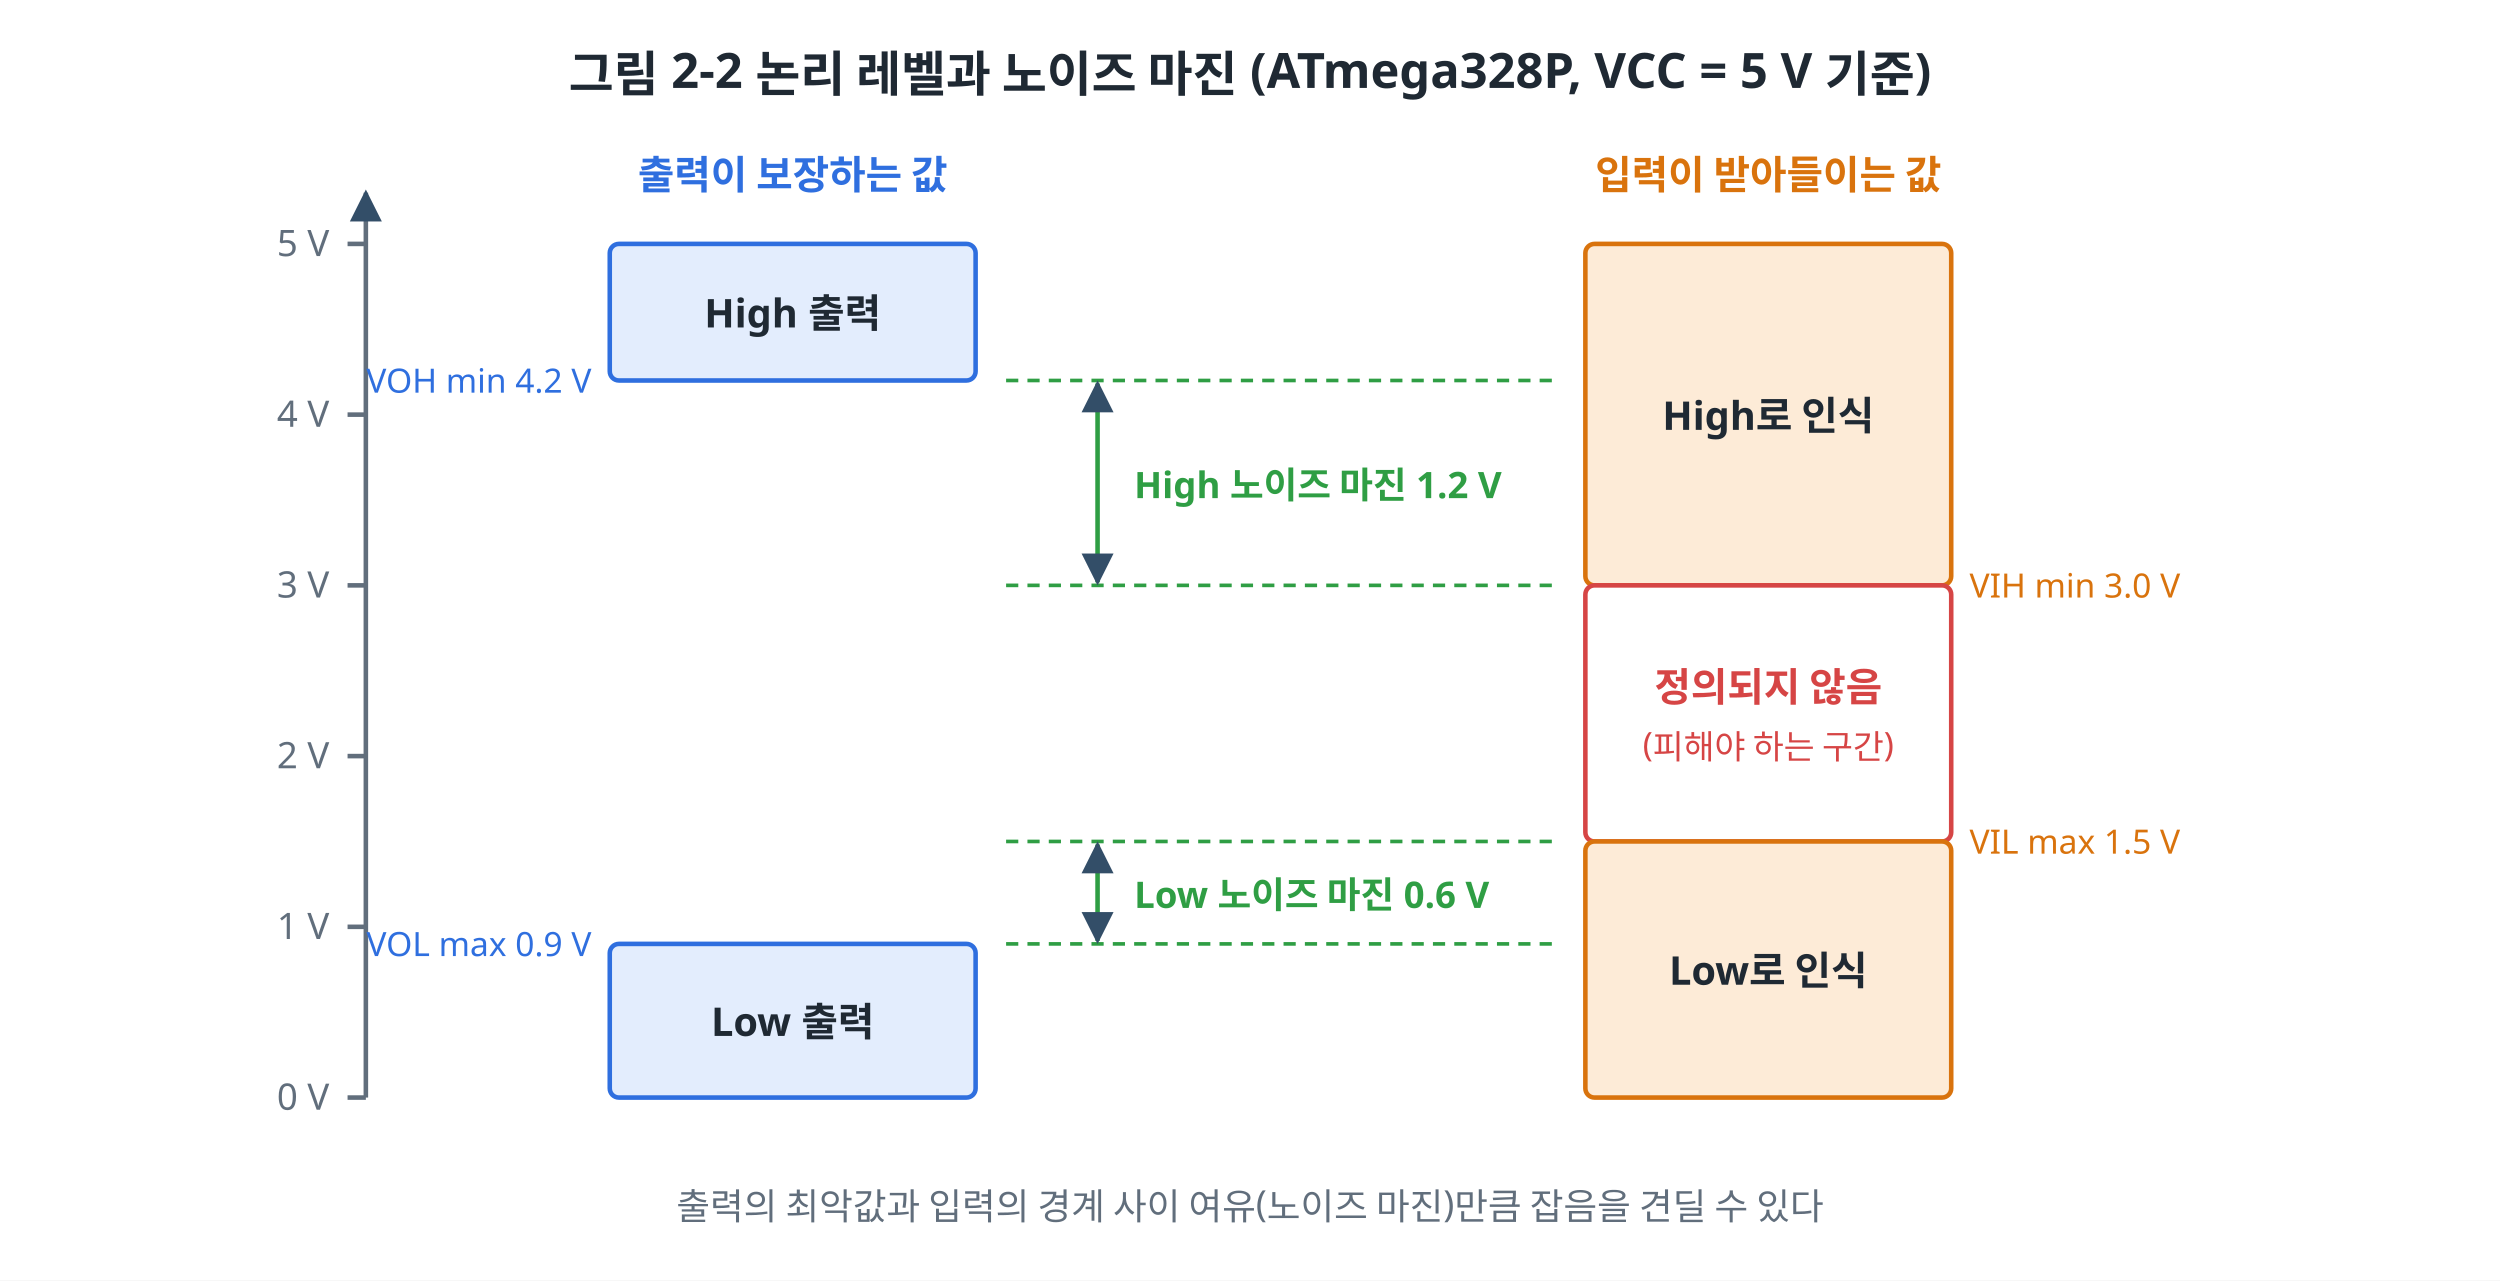
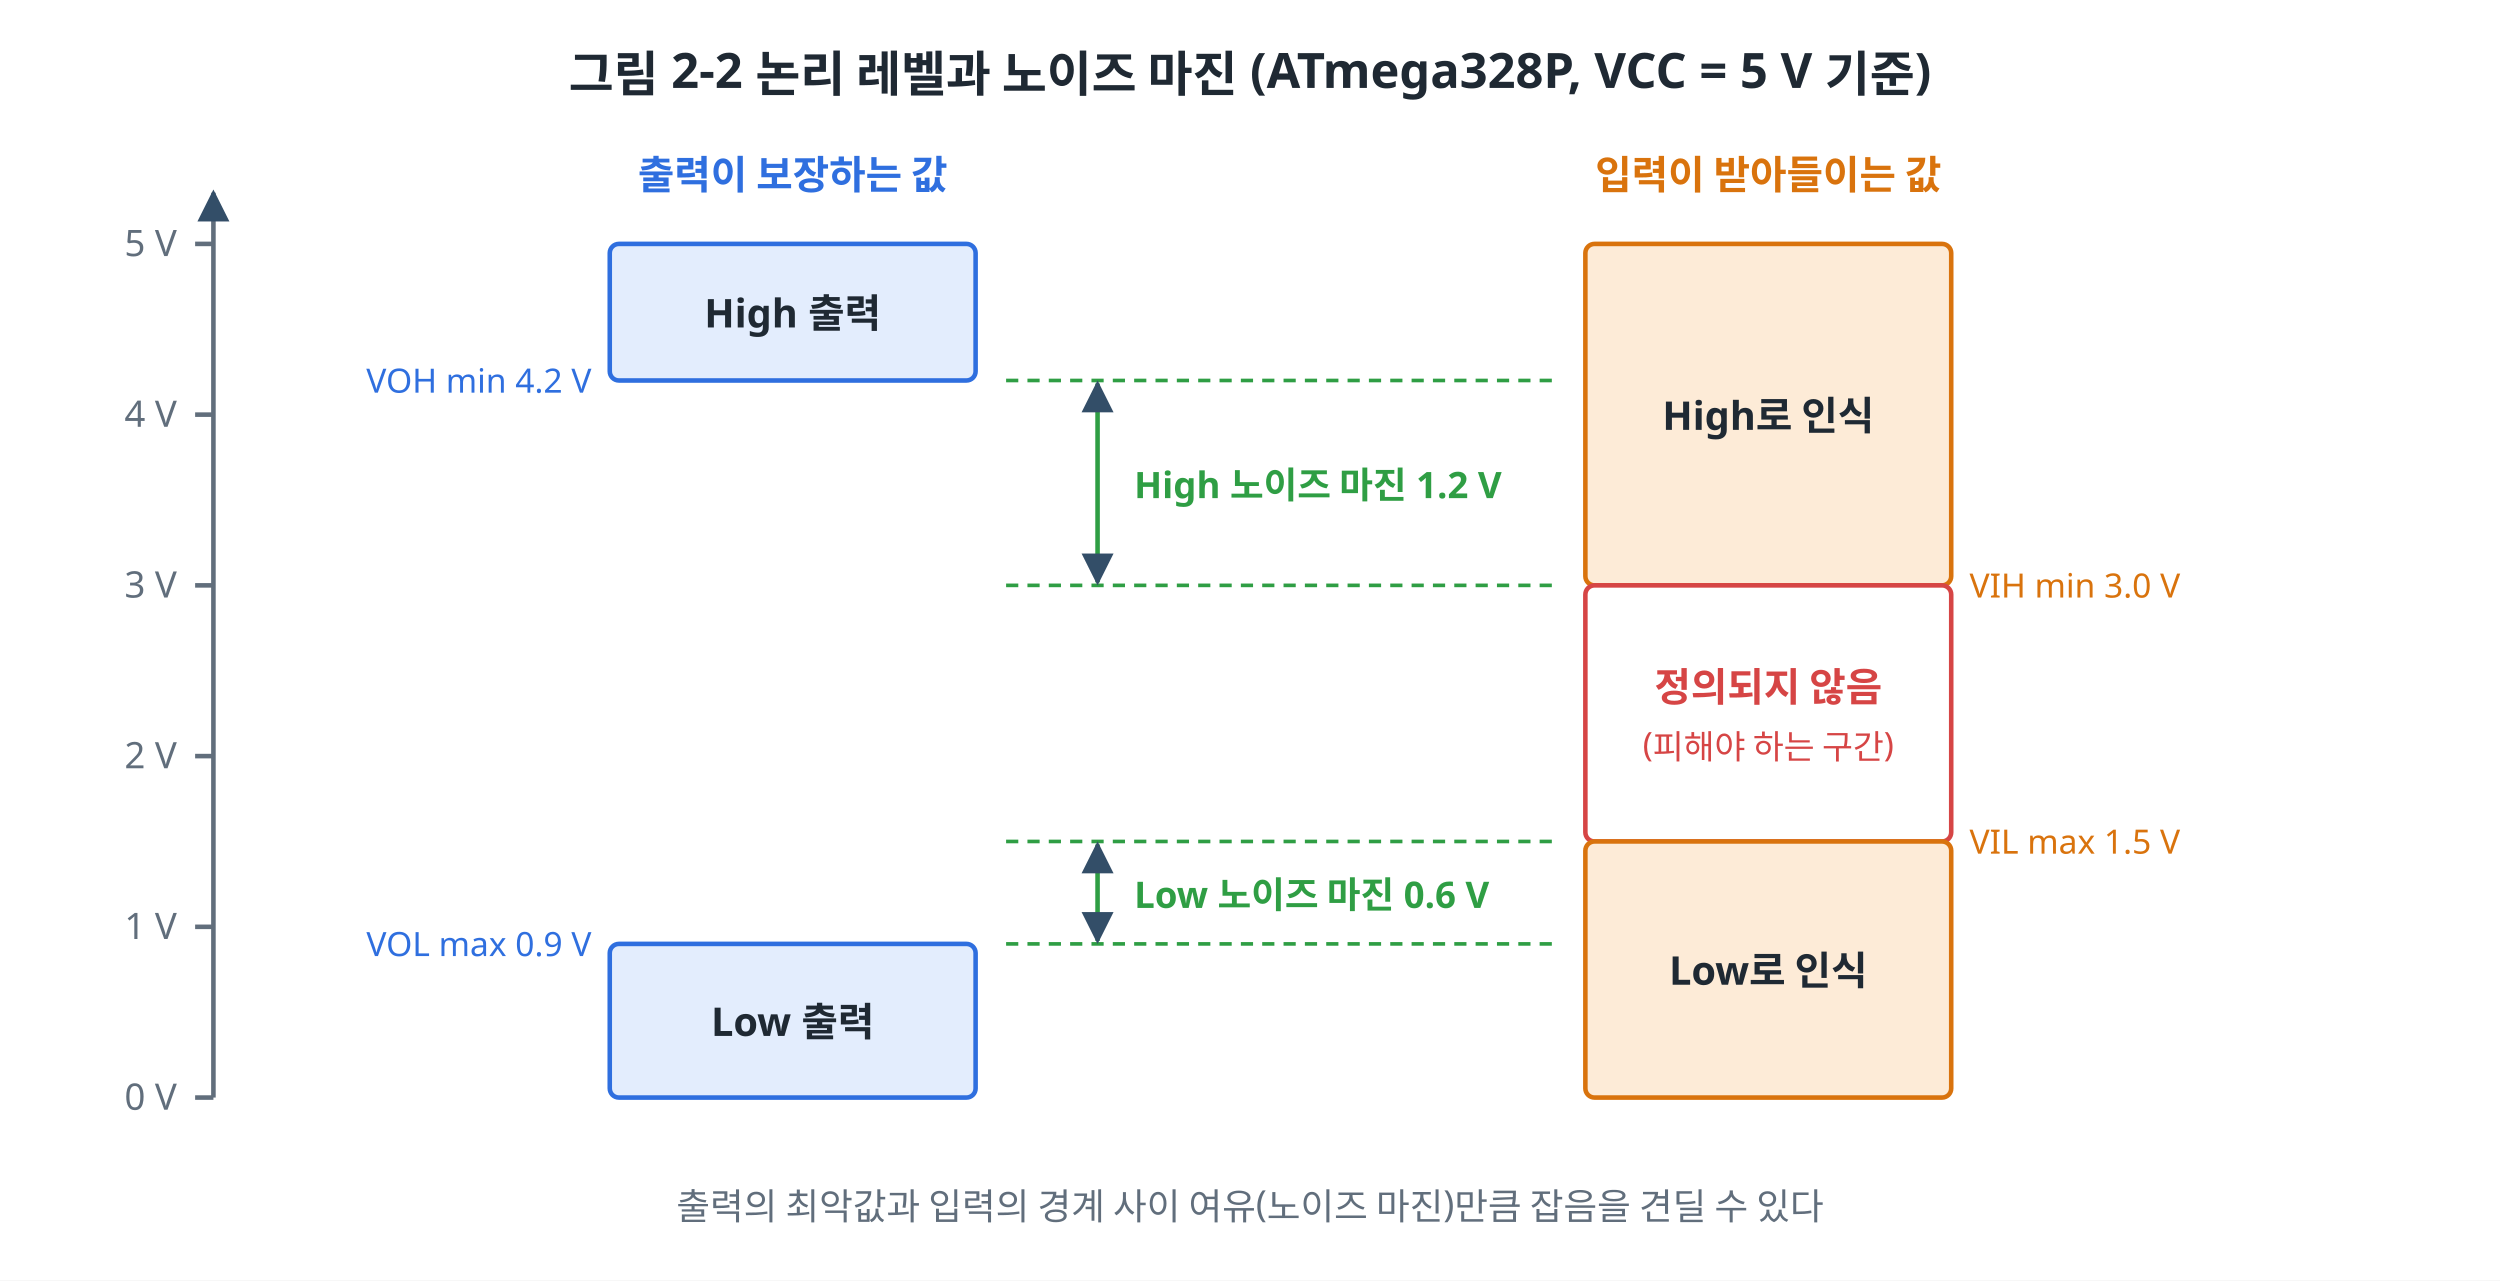
<svg xmlns="http://www.w3.org/2000/svg" width="820" height="420" viewBox="0 0 820 420" font-family="'Noto Sans KR','Apple SD Gothic Neo','Malgun Gothic',sans-serif">
  <defs>
    <marker id="arrow" viewBox="0 0 10 10" refX="9" refY="5" markerWidth="7" markerHeight="7" orient="auto-start-reverse">
      <path d="M0,0 L10,5 L0,10 z" fill="#334e68" />
    </marker>
  </defs>
  <rect width="100%" height="100%" fill="#ffffff" />
  <text x="410.0" y="30.0" font-size="16" text-anchor="middle" fill="#1f2933" font-weight="bold">그림 2-2  논리 레벨과 노이즈 마진 (ATmega328P, VCC = 5 V 기준)</text>
-   <line x1="120.0" y1="360.0" x2="120.0" y2="63.2" stroke="#616e7c" stroke-width="1.5" marker-end="url(#arrow)" />
-   <line x1="114.0" y1="360.0" x2="120.0" y2="360.0" stroke="#616e7c" stroke-width="1.5" />
-   <text x="108.0" y="364.0" font-size="12" text-anchor="end" fill="#616e7c" font-weight="normal">0 V</text>
-   <line x1="114.0" y1="304.0" x2="120.0" y2="304.0" stroke="#616e7c" stroke-width="1.5" />
-   <text x="108.0" y="308.0" font-size="12" text-anchor="end" fill="#616e7c" font-weight="normal">1 V</text>
-   <line x1="114.0" y1="248.0" x2="120.0" y2="248.0" stroke="#616e7c" stroke-width="1.5" />
-   <text x="108.0" y="252.0" font-size="12" text-anchor="end" fill="#616e7c" font-weight="normal">2 V</text>
-   <line x1="114.0" y1="192.0" x2="120.0" y2="192.0" stroke="#616e7c" stroke-width="1.5" />
-   <text x="108.0" y="196.0" font-size="12" text-anchor="end" fill="#616e7c" font-weight="normal">3 V</text>
-   <line x1="114.0" y1="136.0" x2="120.0" y2="136.0" stroke="#616e7c" stroke-width="1.5" />
-   <text x="108.0" y="140.0" font-size="12" text-anchor="end" fill="#616e7c" font-weight="normal">4 V</text>
-   <line x1="114.0" y1="80.0" x2="120.0" y2="80.0" stroke="#616e7c" stroke-width="1.5" />
-   <text x="108.0" y="84.0" font-size="12" text-anchor="end" fill="#616e7c" font-weight="normal">5 V</text>
+   <line x1="70.0" y1="360.0" x2="70.0" y2="63.2" stroke="#616e7c" stroke-width="1.5" marker-end="url(#arrow)" />
+   <line x1="64.0" y1="360.0" x2="70.0" y2="360.0" stroke="#616e7c" stroke-width="1.5" />
+   <text x="58.0" y="364.0" font-size="12" text-anchor="end" fill="#616e7c" font-weight="normal">0 V</text>
+   <line x1="64.0" y1="304.0" x2="70.0" y2="304.0" stroke="#616e7c" stroke-width="1.5" />
+   <text x="58.0" y="308.0" font-size="12" text-anchor="end" fill="#616e7c" font-weight="normal">1 V</text>
+   <line x1="64.0" y1="248.0" x2="70.0" y2="248.0" stroke="#616e7c" stroke-width="1.5" />
+   <text x="58.0" y="252.0" font-size="12" text-anchor="end" fill="#616e7c" font-weight="normal">2 V</text>
+   <line x1="64.0" y1="192.0" x2="70.0" y2="192.0" stroke="#616e7c" stroke-width="1.5" />
+   <text x="58.0" y="196.0" font-size="12" text-anchor="end" fill="#616e7c" font-weight="normal">3 V</text>
+   <line x1="64.0" y1="136.0" x2="70.0" y2="136.0" stroke="#616e7c" stroke-width="1.5" />
+   <text x="58.0" y="140.0" font-size="12" text-anchor="end" fill="#616e7c" font-weight="normal">4 V</text>
+   <line x1="64.0" y1="80.0" x2="70.0" y2="80.0" stroke="#616e7c" stroke-width="1.5" />
+   <text x="58.0" y="84.0" font-size="12" text-anchor="end" fill="#616e7c" font-weight="normal">5 V</text>
  <text x="260.0" y="62.0" font-size="13" text-anchor="middle" fill="#2f6fdf" font-weight="bold">출력이 보장하는 값</text>
  <rect x="200.0" y="80.0" width="120.0" height="44.8" rx="3" fill="#e3edfd" stroke="#2f6fdf" stroke-width="1.5" />
  <text x="260.0" y="107.4" font-size="13" text-anchor="middle" fill="#1f2933" font-weight="bold">High 출력</text>
  <rect x="200.0" y="309.6" width="120.0" height="50.4" rx="3" fill="#e3edfd" stroke="#2f6fdf" stroke-width="1.5" />
  <text x="260.0" y="339.8" font-size="13" text-anchor="middle" fill="#1f2933" font-weight="bold">Low 출력</text>
  <text x="194.0" y="128.8" font-size="11" text-anchor="end" fill="#2f6fdf" font-weight="normal">VOH min 4.2 V</text>
  <text x="194.0" y="313.6" font-size="11" text-anchor="end" fill="#2f6fdf" font-weight="normal">VOL max 0.9 V</text>
  <text x="580.0" y="62.0" font-size="13" text-anchor="middle" fill="#d9730d" font-weight="bold">입력이 받아들이는 값</text>
  <rect x="520.0" y="80.0" width="120.0" height="112.0" rx="3" fill="#fdebd7" stroke="#d9730d" stroke-width="1.5" />
  <text x="580.0" y="141.0" font-size="13" text-anchor="middle" fill="#1f2933" font-weight="bold">High로 인식</text>
  <rect x="520.0" y="192.0" width="120.0" height="84.0" rx="3" fill="#ffffff" stroke="#d64545" stroke-width="1.5" />
  <text x="580.0" y="230.0" font-size="13" text-anchor="middle" fill="#d64545" font-weight="bold">정의되지 않음</text>
  <text x="580.0" y="248.0" font-size="11" text-anchor="middle" fill="#d64545" font-weight="normal">(피해야 하는 구간)</text>
  <rect x="520.0" y="276.0" width="120.0" height="84.0" rx="3" fill="#fdebd7" stroke="#d9730d" stroke-width="1.5" />
  <text x="580.0" y="323.0" font-size="13" text-anchor="middle" fill="#1f2933" font-weight="bold">Low로 인식</text>
  <text x="646.0" y="196.0" font-size="11" text-anchor="start" fill="#d9730d" font-weight="normal">VIH min 3.0 V</text>
  <text x="646.0" y="280.0" font-size="11" text-anchor="start" fill="#d9730d" font-weight="normal">VIL max 1.5 V</text>
  <line x1="330.0" y1="124.8" x2="510.0" y2="124.8" stroke="#2f9e44" stroke-width="1.2" stroke-dasharray="4 3" />
  <line x1="330.0" y1="192.0" x2="510.0" y2="192.0" stroke="#2f9e44" stroke-width="1.2" stroke-dasharray="4 3" />
  <line x1="360.0" y1="125.8" x2="360.0" y2="191.0" stroke="#2f9e44" stroke-width="1.5" marker-end="url(#arrow)" marker-start="url(#arrow)" />
  <text x="372.0" y="163.4" font-size="12" text-anchor="start" fill="#2f9e44" font-weight="bold">High 노이즈 마진 1.2 V</text>
  <line x1="330.0" y1="276.0" x2="510.0" y2="276.0" stroke="#2f9e44" stroke-width="1.2" stroke-dasharray="4 3" />
  <line x1="330.0" y1="309.6" x2="510.0" y2="309.6" stroke="#2f9e44" stroke-width="1.2" stroke-dasharray="4 3" />
  <line x1="360.0" y1="277.0" x2="360.0" y2="308.6" stroke="#2f9e44" stroke-width="1.5" marker-end="url(#arrow)" marker-start="url(#arrow)" />
  <text x="372.0" y="297.8" font-size="12" text-anchor="start" fill="#2f9e44" font-weight="bold">Low 노이즈 마진 0.6 V</text>
  <text x="410.0" y="400.0" font-size="12" text-anchor="middle" fill="#616e7c" font-weight="normal">출력의 최악값과 입력의 경계 사이 여유(노이즈 마진)만큼 잡음을 견딜 수 있다</text>
</svg>
